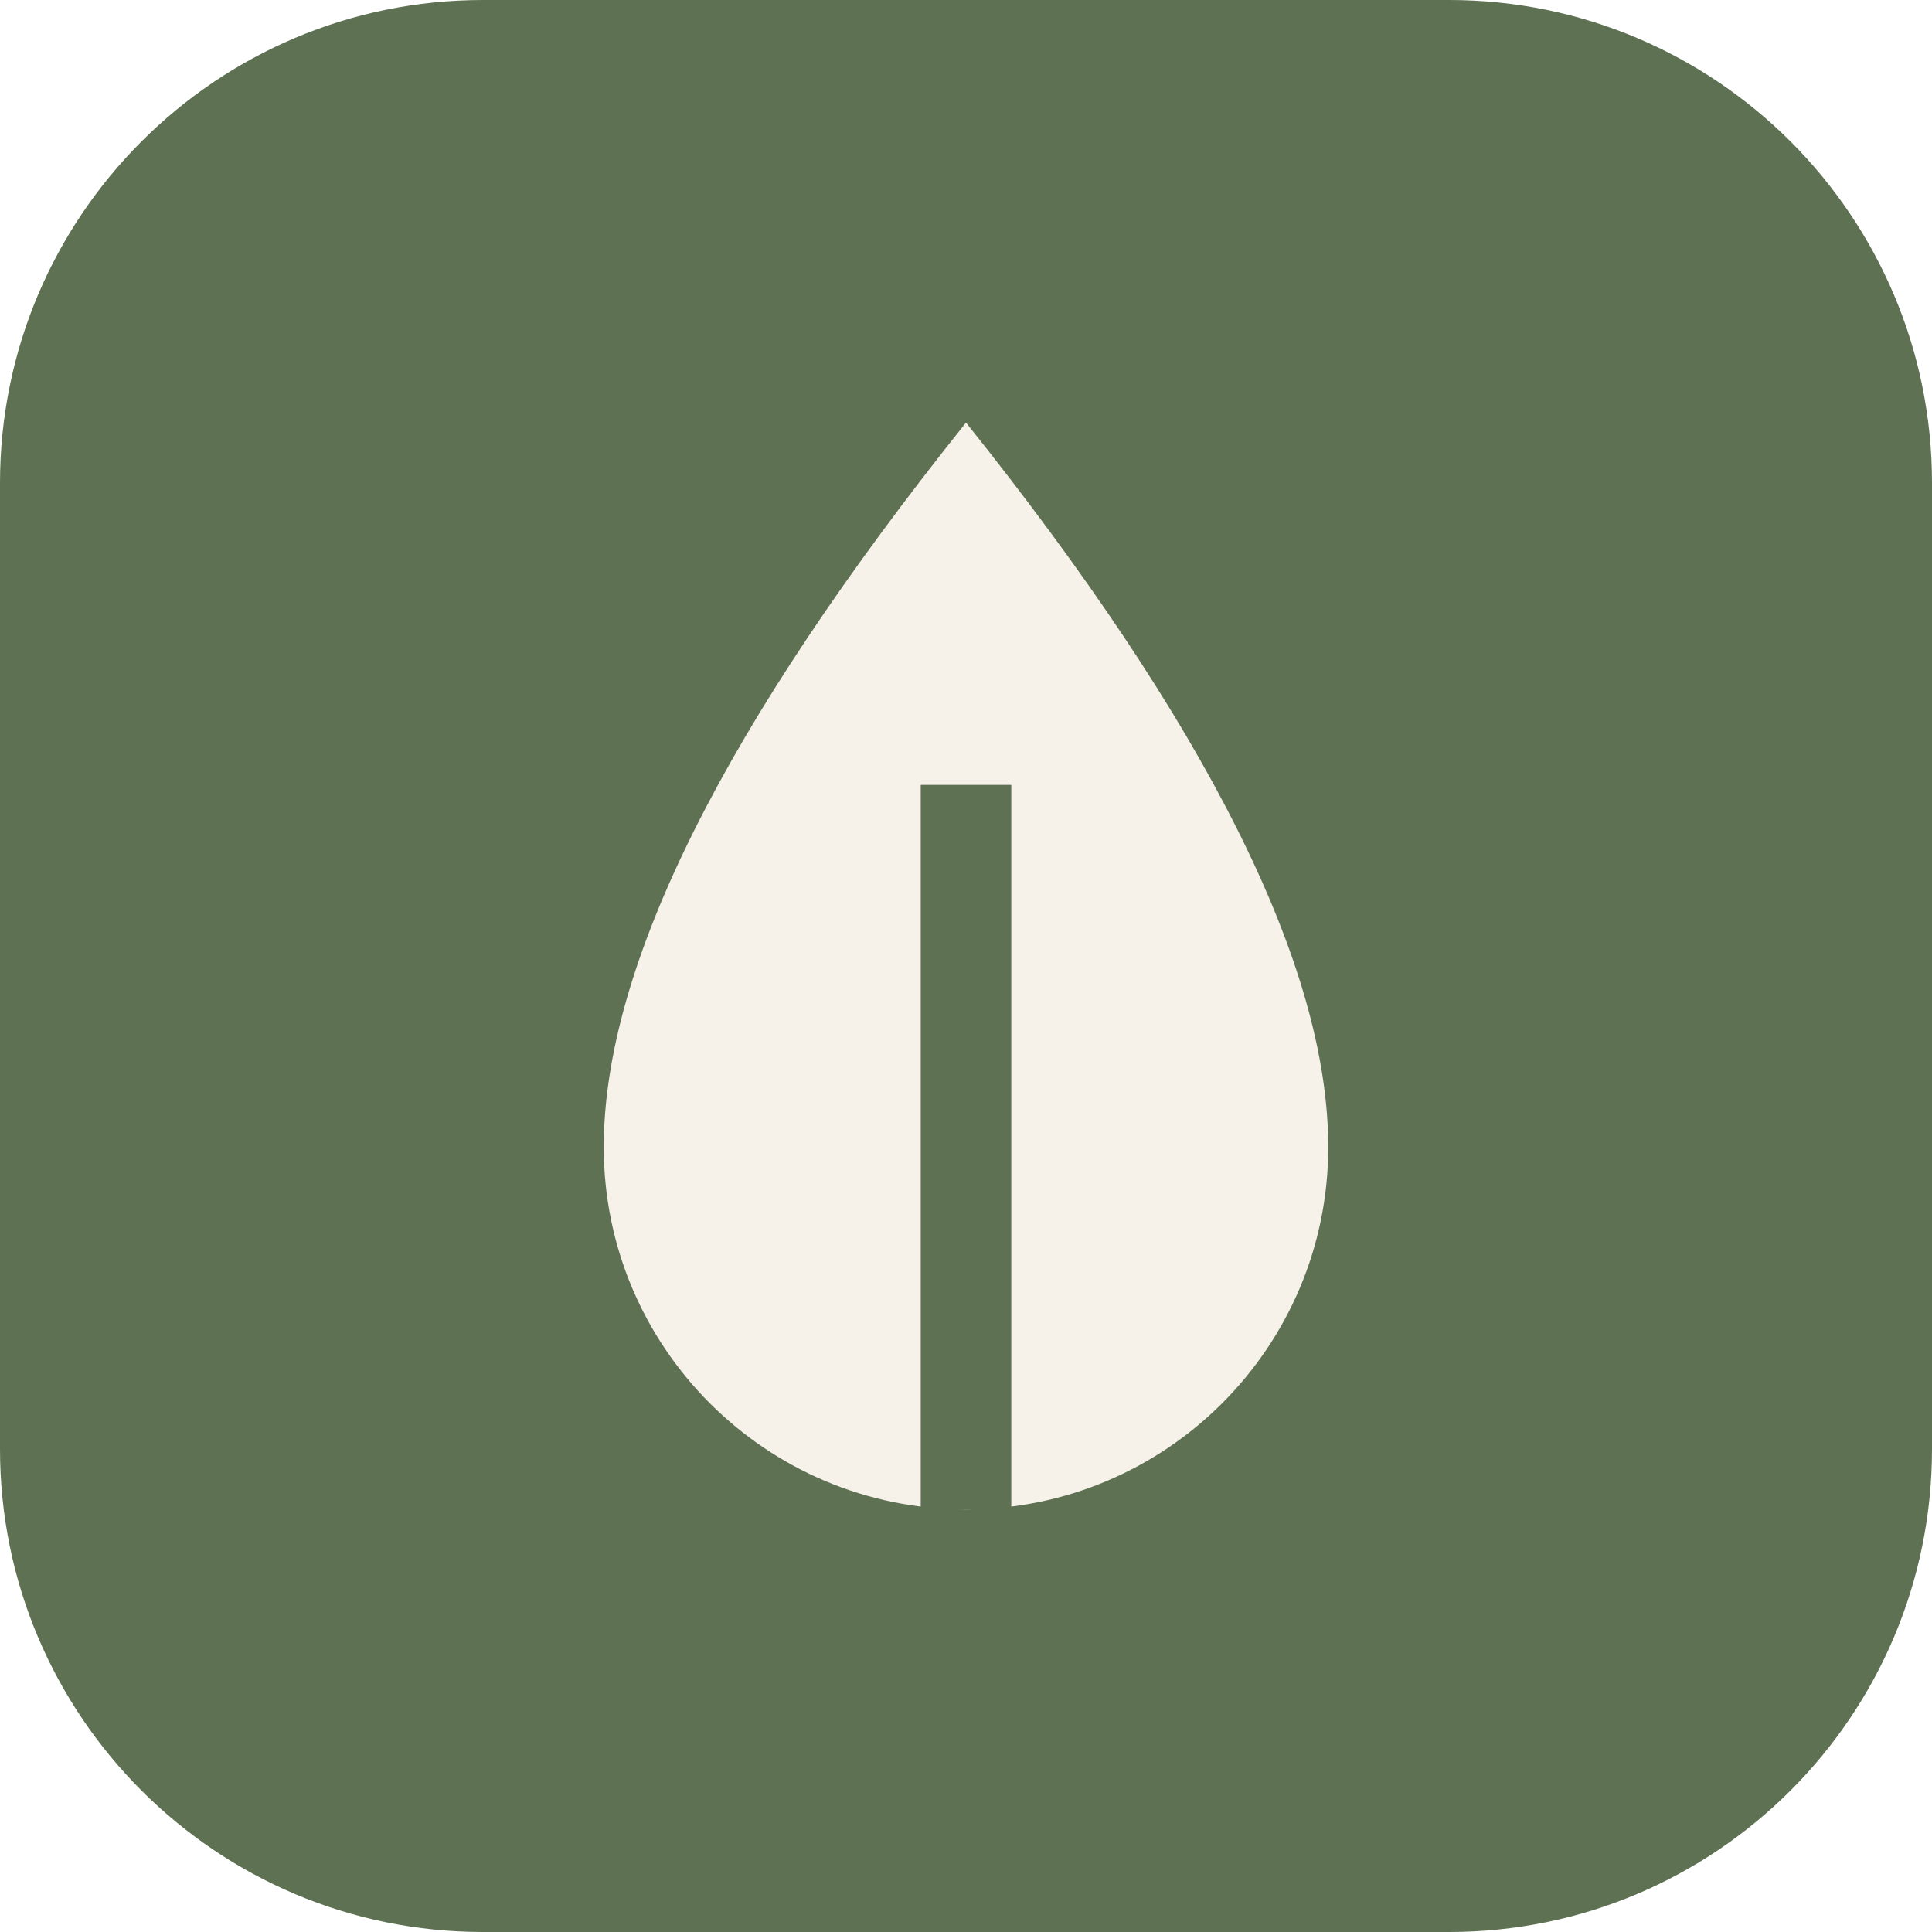
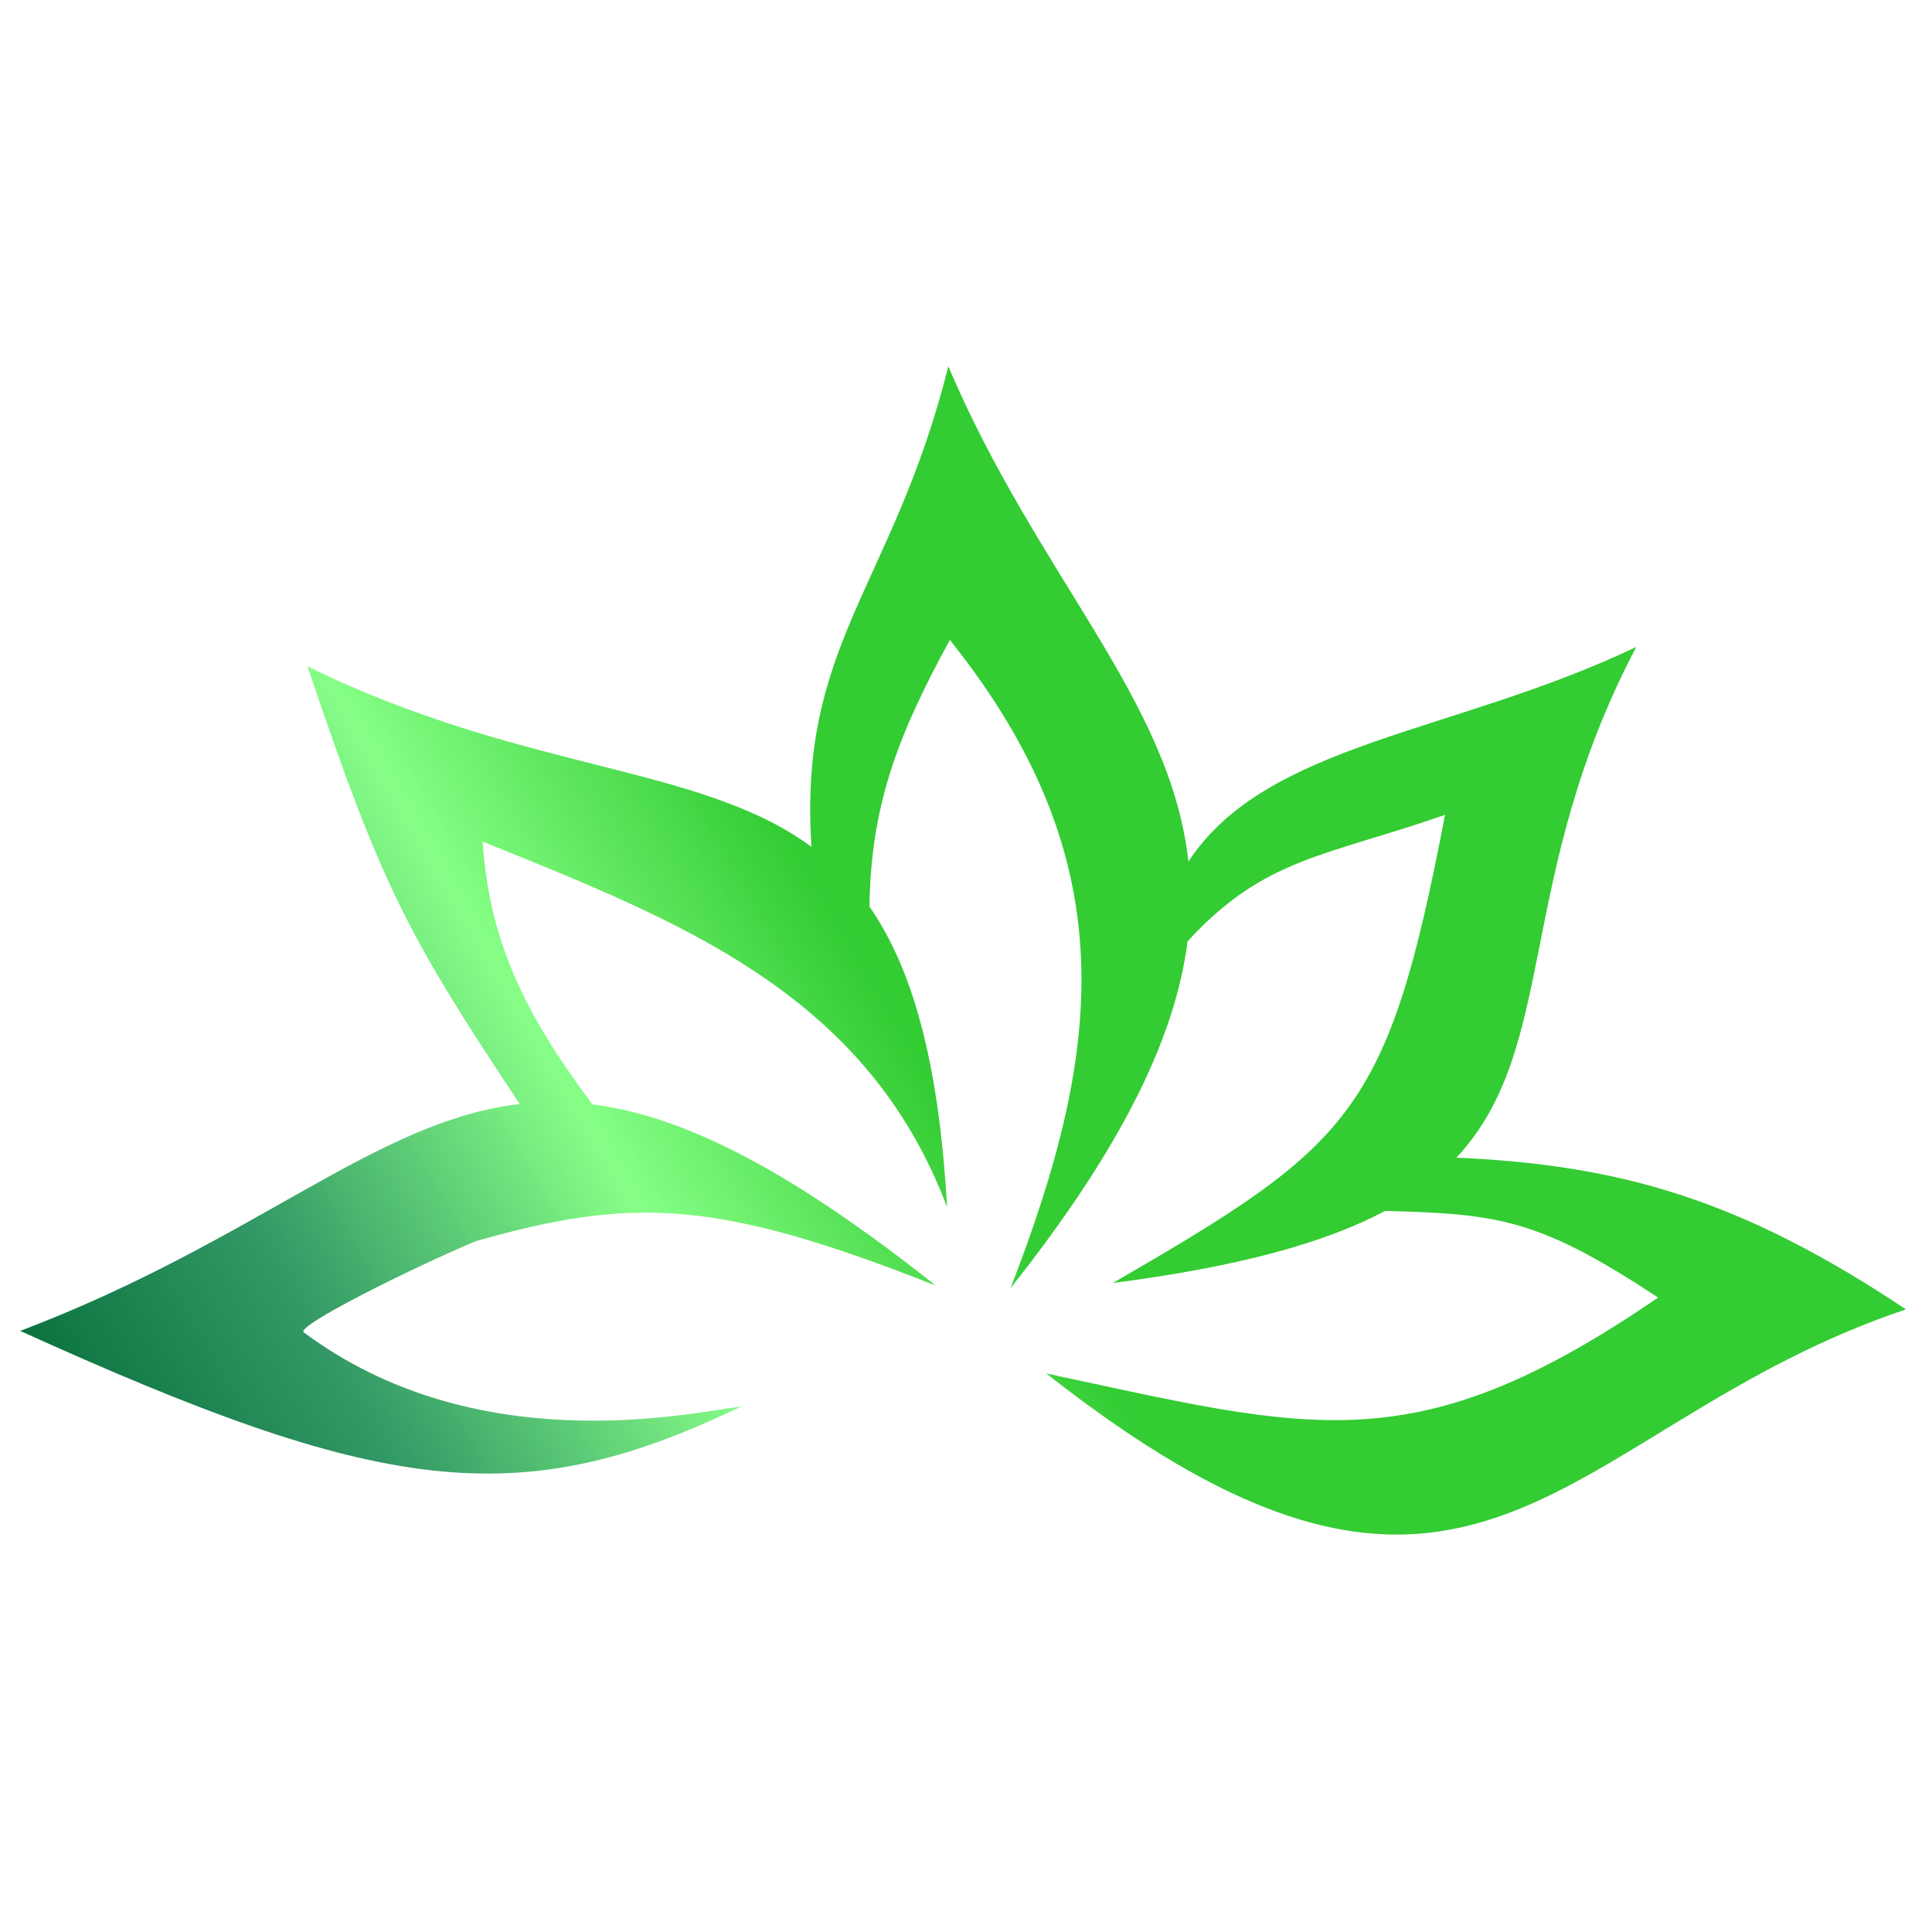
- <svg xmlns="http://www.w3.org/2000/svg" viewBox="0 0 32 32">
-   <rect width="32" height="32" rx="8" fill="#5E7153" />
-   <path d="M16 7c-4 5-6 9-6 12a6 6 0 0 0 12 0c0-3-2-7-6-12z" fill="#F6F1E9" />
-   <path d="M16 13v12" stroke="#5E7153" stroke-width="1.5" />
+ <svg xmlns="http://www.w3.org/2000/svg" viewBox="275 231 222 222" role="img" aria-label="Lumara">
+   <defs>
+     <clipPath id="clip-0">
+       <path clip-rule="nonzero" d="M 0 242 L 594.551 242 L 594.551 518 L 0 518 Z M 0 242 " />
+     </clipPath>
+     <clipPath id="clip-1">
+       <path clip-rule="nonzero" d="M 277 273 L 495 273 L 495 408 L 277 408 Z M 277 273 " />
+     </clipPath>
+     <clipPath id="clip-2">
+       <path clip-rule="evenodd" d="M 360.172 392.609 C 334.508 405.016 318.695 402.695 277.32 383.93 C 304.457 373.629 318.094 359.809 334.715 357.855 C 321.77 338.344 318.891 332.914 310.328 307.57 C 335.191 319.766 355.324 318.785 368.246 328.309 C 366.695 304.996 377.645 298.324 383.969 273.098 C 394.188 297.141 409.52 311.375 411.555 330.004 C 420.555 316.281 442.07 315.328 463.016 305.34 C 449.023 331.945 454.148 351.426 442.348 364.023 C 461.281 364.852 475.148 368.883 494.008 381.457 C 454.16 394.836 445.098 428.023 395.215 388.816 C 425.891 395.367 437.562 399.25 465.531 380.098 C 451.852 371.098 447.332 370.477 434.152 370.145 C 427.312 373.785 417.445 376.543 402.875 378.426 C 430.422 362.48 434.477 358.914 441.043 324.633 C 427.281 329.426 420.289 329.531 411.457 339.172 C 410.086 349.918 404.207 362.508 391.113 379.027 C 401.762 351.605 404.379 329.828 384.148 304.535 C 377.988 315.773 375.074 323.77 374.906 335.176 C 379.793 342.211 382.863 352.809 383.828 369.711 C 374.516 345.062 353.102 336.871 330.457 327.699 C 331.215 338.992 335.145 347.316 343.074 357.902 C 353.359 359.207 365.488 365.191 382.52 378.723 C 357.102 368.641 347.434 368.605 329.695 373.609 C 322.219 376.758 308.938 383.371 309.902 384.094 C 329.594 398.766 353.793 393.473 360.172 392.609 " />
+     </clipPath>
+     <linearGradient id="linear-pattern-0" gradientUnits="userSpaceOnUse" x1="498.873" y1="561.642" x2="269.692" y2="427.403" gradientTransform="matrix(0.998785, 0, 0, -0.998785, 0, 841.3231)">
+       <stop offset="0" stop-color="rgb(20%, 80%, 20%)" stop-opacity="1" />
+       <stop offset="0.295" stop-color="rgb(20%, 80%, 20%)" stop-opacity="1" />
+       <stop offset="0.5" stop-color="rgb(20%, 80%, 20%)" stop-opacity="1" />
+       <stop offset="0.516" stop-color="rgb(20%, 80%, 20%)" stop-opacity="1" />
+       <stop offset="0.52" stop-color="rgb(20.392%, 80%, 20.392%)" stop-opacity="1" />
+       <stop offset="0.523" stop-color="rgb(20.392%, 80.392%, 20.392%)" stop-opacity="1" />
+       <stop offset="0.527" stop-color="rgb(21.176%, 80.785%, 21.176%)" stop-opacity="1" />
+       <stop offset="0.531" stop-color="rgb(22.353%, 81.569%, 22.353%)" stop-opacity="1" />
+       <stop offset="0.535" stop-color="rgb(23.137%, 81.961%, 23.137%)" stop-opacity="1" />
+       <stop offset="0.539" stop-color="rgb(24.313%, 82.353%, 24.313%)" stop-opacity="1" />
+       <stop offset="0.543" stop-color="rgb(25.098%, 83.138%, 25.098%)" stop-opacity="1" />
+       <stop offset="0.547" stop-color="rgb(25.882%, 83.53%, 25.882%)" stop-opacity="1" />
+       <stop offset="0.551" stop-color="rgb(27.058%, 84.314%, 27.058%)" stop-opacity="1" />
+       <stop offset="0.555" stop-color="rgb(27.843%, 84.706%, 27.843%)" stop-opacity="1" />
+       <stop offset="0.559" stop-color="rgb(29.019%, 85.49%, 29.019%)" stop-opacity="1" />
+       <stop offset="0.562" stop-color="rgb(29.803%, 85.883%, 29.803%)" stop-opacity="1" />
+       <stop offset="0.566" stop-color="rgb(30.588%, 86.667%, 30.588%)" stop-opacity="1" />
+       <stop offset="0.57" stop-color="rgb(31.764%, 87.059%, 31.764%)" stop-opacity="1" />
+       <stop offset="0.574" stop-color="rgb(32.549%, 87.843%, 32.549%)" stop-opacity="1" />
+       <stop offset="0.578" stop-color="rgb(33.725%, 88.235%, 33.725%)" stop-opacity="1" />
+       <stop offset="0.582" stop-color="rgb(34.509%, 88.628%, 34.509%)" stop-opacity="1" />
+       <stop offset="0.586" stop-color="rgb(35.294%, 89.412%, 35.294%)" stop-opacity="1" />
+       <stop offset="0.59" stop-color="rgb(36.47%, 89.804%, 36.47%)" stop-opacity="1" />
+       <stop offset="0.594" stop-color="rgb(37.254%, 90.588%, 37.254%)" stop-opacity="1" />
+       <stop offset="0.598" stop-color="rgb(38.431%, 90.981%, 38.431%)" stop-opacity="1" />
+       <stop offset="0.602" stop-color="rgb(39.215%, 91.765%, 39.215%)" stop-opacity="1" />
+       <stop offset="0.605" stop-color="rgb(39.999%, 92.157%, 39.999%)" stop-opacity="1" />
+       <stop offset="0.609" stop-color="rgb(41.176%, 92.941%, 41.176%)" stop-opacity="1" />
+       <stop offset="0.613" stop-color="rgb(41.96%, 93.333%, 41.96%)" stop-opacity="1" />
+       <stop offset="0.617" stop-color="rgb(43.137%, 94.118%, 43.137%)" stop-opacity="1" />
+       <stop offset="0.621" stop-color="rgb(43.921%, 94.51%, 43.921%)" stop-opacity="1" />
+       <stop offset="0.625" stop-color="rgb(44.705%, 95.294%, 44.705%)" stop-opacity="1" />
+       <stop offset="0.629" stop-color="rgb(45.882%, 95.686%, 45.882%)" stop-opacity="1" />
+       <stop offset="0.633" stop-color="rgb(46.666%, 96.078%, 46.666%)" stop-opacity="1" />
+       <stop offset="0.637" stop-color="rgb(47.842%, 96.863%, 47.842%)" stop-opacity="1" />
+       <stop offset="0.641" stop-color="rgb(48.627%, 97.255%, 48.627%)" stop-opacity="1" />
+       <stop offset="0.645" stop-color="rgb(49.411%, 98.039%, 49.411%)" stop-opacity="1" />
+       <stop offset="0.648" stop-color="rgb(50.589%, 98.431%, 50.589%)" stop-opacity="1" />
+       <stop offset="0.652" stop-color="rgb(51.373%, 99.216%, 51.373%)" stop-opacity="1" />
+       <stop offset="0.656" stop-color="rgb(52.55%, 99.608%, 52.55%)" stop-opacity="1" />
+       <stop offset="0.66" stop-color="rgb(52.158%, 99.216%, 52.55%)" stop-opacity="1" />
+       <stop offset="0.664" stop-color="rgb(51.765%, 98.431%, 52.55%)" stop-opacity="1" />
+       <stop offset="0.668" stop-color="rgb(50.589%, 97.255%, 52.158%)" stop-opacity="1" />
+       <stop offset="0.672" stop-color="rgb(49.803%, 96.471%, 51.765%)" stop-opacity="1" />
+       <stop offset="0.676" stop-color="rgb(49.019%, 95.294%, 51.373%)" stop-opacity="1" />
+       <stop offset="0.68" stop-color="rgb(48.235%, 94.118%, 50.981%)" stop-opacity="1" />
+       <stop offset="0.684" stop-color="rgb(47.058%, 92.941%, 50.589%)" stop-opacity="1" />
+       <stop offset="0.688" stop-color="rgb(46.274%, 92.157%, 50.197%)" stop-opacity="1" />
+       <stop offset="0.691" stop-color="rgb(45.49%, 90.981%, 49.803%)" stop-opacity="1" />
+       <stop offset="0.695" stop-color="rgb(44.705%, 89.804%, 49.803%)" stop-opacity="1" />
+       <stop offset="0.699" stop-color="rgb(43.529%, 88.628%, 49.411%)" stop-opacity="1" />
+       <stop offset="0.703" stop-color="rgb(42.744%, 87.843%, 49.019%)" stop-opacity="1" />
+       <stop offset="0.707" stop-color="rgb(41.96%, 86.667%, 48.627%)" stop-opacity="1" />
+       <stop offset="0.711" stop-color="rgb(41.176%, 85.49%, 48.235%)" stop-opacity="1" />
+       <stop offset="0.715" stop-color="rgb(39.999%, 84.314%, 47.842%)" stop-opacity="1" />
+       <stop offset="0.719" stop-color="rgb(39.215%, 83.53%, 47.45%)" stop-opacity="1" />
+       <stop offset="0.723" stop-color="rgb(38.431%, 82.353%, 47.058%)" stop-opacity="1" />
+       <stop offset="0.727" stop-color="rgb(37.646%, 81.177%, 46.666%)" stop-opacity="1" />
+       <stop offset="0.73" stop-color="rgb(36.47%, 80%, 46.666%)" stop-opacity="1" />
+       <stop offset="0.734" stop-color="rgb(35.686%, 79.216%, 46.274%)" stop-opacity="1" />
+       <stop offset="0.738" stop-color="rgb(34.901%, 78.04%, 45.882%)" stop-opacity="1" />
+       <stop offset="0.742" stop-color="rgb(34.117%, 76.863%, 45.49%)" stop-opacity="1" />
+       <stop offset="0.746" stop-color="rgb(32.941%, 76.079%, 45.097%)" stop-opacity="1" />
+       <stop offset="0.75" stop-color="rgb(32.156%, 74.902%, 44.705%)" stop-opacity="1" />
+       <stop offset="0.754" stop-color="rgb(31.372%, 73.726%, 44.313%)" stop-opacity="1" />
+       <stop offset="0.758" stop-color="rgb(30.588%, 72.549%, 43.921%)" stop-opacity="1" />
+       <stop offset="0.762" stop-color="rgb(29.411%, 71.765%, 43.921%)" stop-opacity="1" />
+       <stop offset="0.766" stop-color="rgb(28.627%, 70.589%, 43.529%)" stop-opacity="1" />
+       <stop offset="0.77" stop-color="rgb(27.843%, 69.412%, 43.137%)" stop-opacity="1" />
+       <stop offset="0.773" stop-color="rgb(27.058%, 68.236%, 42.744%)" stop-opacity="1" />
+       <stop offset="0.777" stop-color="rgb(25.882%, 67.451%, 42.352%)" stop-opacity="1" />
+       <stop offset="0.781" stop-color="rgb(25.098%, 66.275%, 41.96%)" stop-opacity="1" />
+       <stop offset="0.785" stop-color="rgb(24.313%, 65.099%, 41.568%)" stop-opacity="1" />
+       <stop offset="0.789" stop-color="rgb(23.529%, 63.922%, 41.176%)" stop-opacity="1" />
+       <stop offset="0.793" stop-color="rgb(22.353%, 63.138%, 40.784%)" stop-opacity="1" />
+       <stop offset="0.797" stop-color="rgb(21.568%, 61.961%, 40.784%)" stop-opacity="1" />
+       <stop offset="0.801" stop-color="rgb(20.784%, 60.785%, 40.392%)" stop-opacity="1" />
+       <stop offset="0.805" stop-color="rgb(20%, 60.001%, 39.999%)" stop-opacity="1" />
+       <stop offset="0.809" stop-color="rgb(19.215%, 59.216%, 39.215%)" stop-opacity="1" />
+       <stop offset="0.812" stop-color="rgb(18.823%, 58.824%, 38.823%)" stop-opacity="1" />
+       <stop offset="0.816" stop-color="rgb(18.431%, 58.432%, 38.431%)" stop-opacity="1" />
+       <stop offset="0.82" stop-color="rgb(17.647%, 57.648%, 37.646%)" stop-opacity="1" />
+       <stop offset="0.824" stop-color="rgb(17.255%, 57.256%, 37.254%)" stop-opacity="1" />
+       <stop offset="0.828" stop-color="rgb(16.47%, 56.471%, 36.47%)" stop-opacity="1" />
+       <stop offset="0.832" stop-color="rgb(16.078%, 56.079%, 36.078%)" stop-opacity="1" />
+       <stop offset="0.836" stop-color="rgb(15.686%, 55.687%, 35.686%)" stop-opacity="1" />
+       <stop offset="0.84" stop-color="rgb(14.902%, 54.903%, 34.901%)" stop-opacity="1" />
+       <stop offset="0.844" stop-color="rgb(14.51%, 54.51%, 34.509%)" stop-opacity="1" />
+       <stop offset="0.848" stop-color="rgb(14.117%, 54.118%, 34.117%)" stop-opacity="1" />
+       <stop offset="0.852" stop-color="rgb(13.333%, 53.334%, 33.333%)" stop-opacity="1" />
+       <stop offset="0.855" stop-color="rgb(12.941%, 52.942%, 32.941%)" stop-opacity="1" />
+       <stop offset="0.859" stop-color="rgb(12.549%, 52.55%, 32.549%)" stop-opacity="1" />
+       <stop offset="0.863" stop-color="rgb(11.765%, 51.765%, 31.764%)" stop-opacity="1" />
+       <stop offset="0.867" stop-color="rgb(11.372%, 51.373%, 31.372%)" stop-opacity="1" />
+       <stop offset="0.871" stop-color="rgb(10.588%, 50.589%, 30.588%)" stop-opacity="1" />
+       <stop offset="0.875" stop-color="rgb(10.196%, 50.197%, 30.196%)" stop-opacity="1" />
+       <stop offset="0.879" stop-color="rgb(9.804%, 49.803%, 29.803%)" stop-opacity="1" />
+       <stop offset="0.883" stop-color="rgb(9.019%, 49.019%, 29.019%)" stop-opacity="1" />
+       <stop offset="0.887" stop-color="rgb(8.627%, 48.627%, 28.627%)" stop-opacity="1" />
+       <stop offset="0.891" stop-color="rgb(8.235%, 48.235%, 28.235%)" stop-opacity="1" />
+       <stop offset="0.895" stop-color="rgb(7.451%, 47.45%, 27.451%)" stop-opacity="1" />
+       <stop offset="0.898" stop-color="rgb(7.059%, 47.058%, 27.058%)" stop-opacity="1" />
+       <stop offset="0.902" stop-color="rgb(6.274%, 46.274%, 26.274%)" stop-opacity="1" />
+       <stop offset="0.906" stop-color="rgb(5.882%, 45.882%, 25.882%)" stop-opacity="1" />
+       <stop offset="0.91" stop-color="rgb(5.49%, 45.49%, 25.49%)" stop-opacity="1" />
+       <stop offset="0.914" stop-color="rgb(4.706%, 44.705%, 24.706%)" stop-opacity="1" />
+       <stop offset="0.918" stop-color="rgb(4.314%, 44.313%, 24.313%)" stop-opacity="1" />
+       <stop offset="0.922" stop-color="rgb(3.922%, 43.921%, 23.921%)" stop-opacity="1" />
+       <stop offset="0.926" stop-color="rgb(3.137%, 43.137%, 23.137%)" stop-opacity="1" />
+       <stop offset="0.93" stop-color="rgb(2.745%, 42.744%, 22.745%)" stop-opacity="1" />
+       <stop offset="0.934" stop-color="rgb(1.961%, 41.96%, 21.96%)" stop-opacity="1" />
+       <stop offset="0.938" stop-color="rgb(1.569%, 41.568%, 21.568%)" stop-opacity="1" />
+       <stop offset="0.941" stop-color="rgb(1.176%, 41.176%, 21.176%)" stop-opacity="1" />
+       <stop offset="0.945" stop-color="rgb(0.392%, 40.392%, 20.392%)" stop-opacity="1" />
+       <stop offset="0.949" stop-color="rgb(0.392%, 40.392%, 20.392%)" stop-opacity="1" />
+       <stop offset="0.953" stop-color="rgb(0%, 39.999%, 20%)" stop-opacity="1" />
+       <stop offset="0.969" stop-color="rgb(0%, 39.999%, 20%)" stop-opacity="1" />
+       <stop offset="1" stop-color="rgb(0%, 39.999%, 20%)" stop-opacity="1" />
+     </linearGradient>
+   </defs>
+   <g clip-path="url(#clip-1)">
+     <g clip-path="url(#clip-2)">
+       <path fill-rule="nonzero" fill="url(#linear-pattern-0)" d="M 277.32 428.023 L 277.32 273.098 L 494.008 273.098 L 494.008 428.023 Z M 277.32 428.023 " />
+     </g>
+   </g>
</svg>
